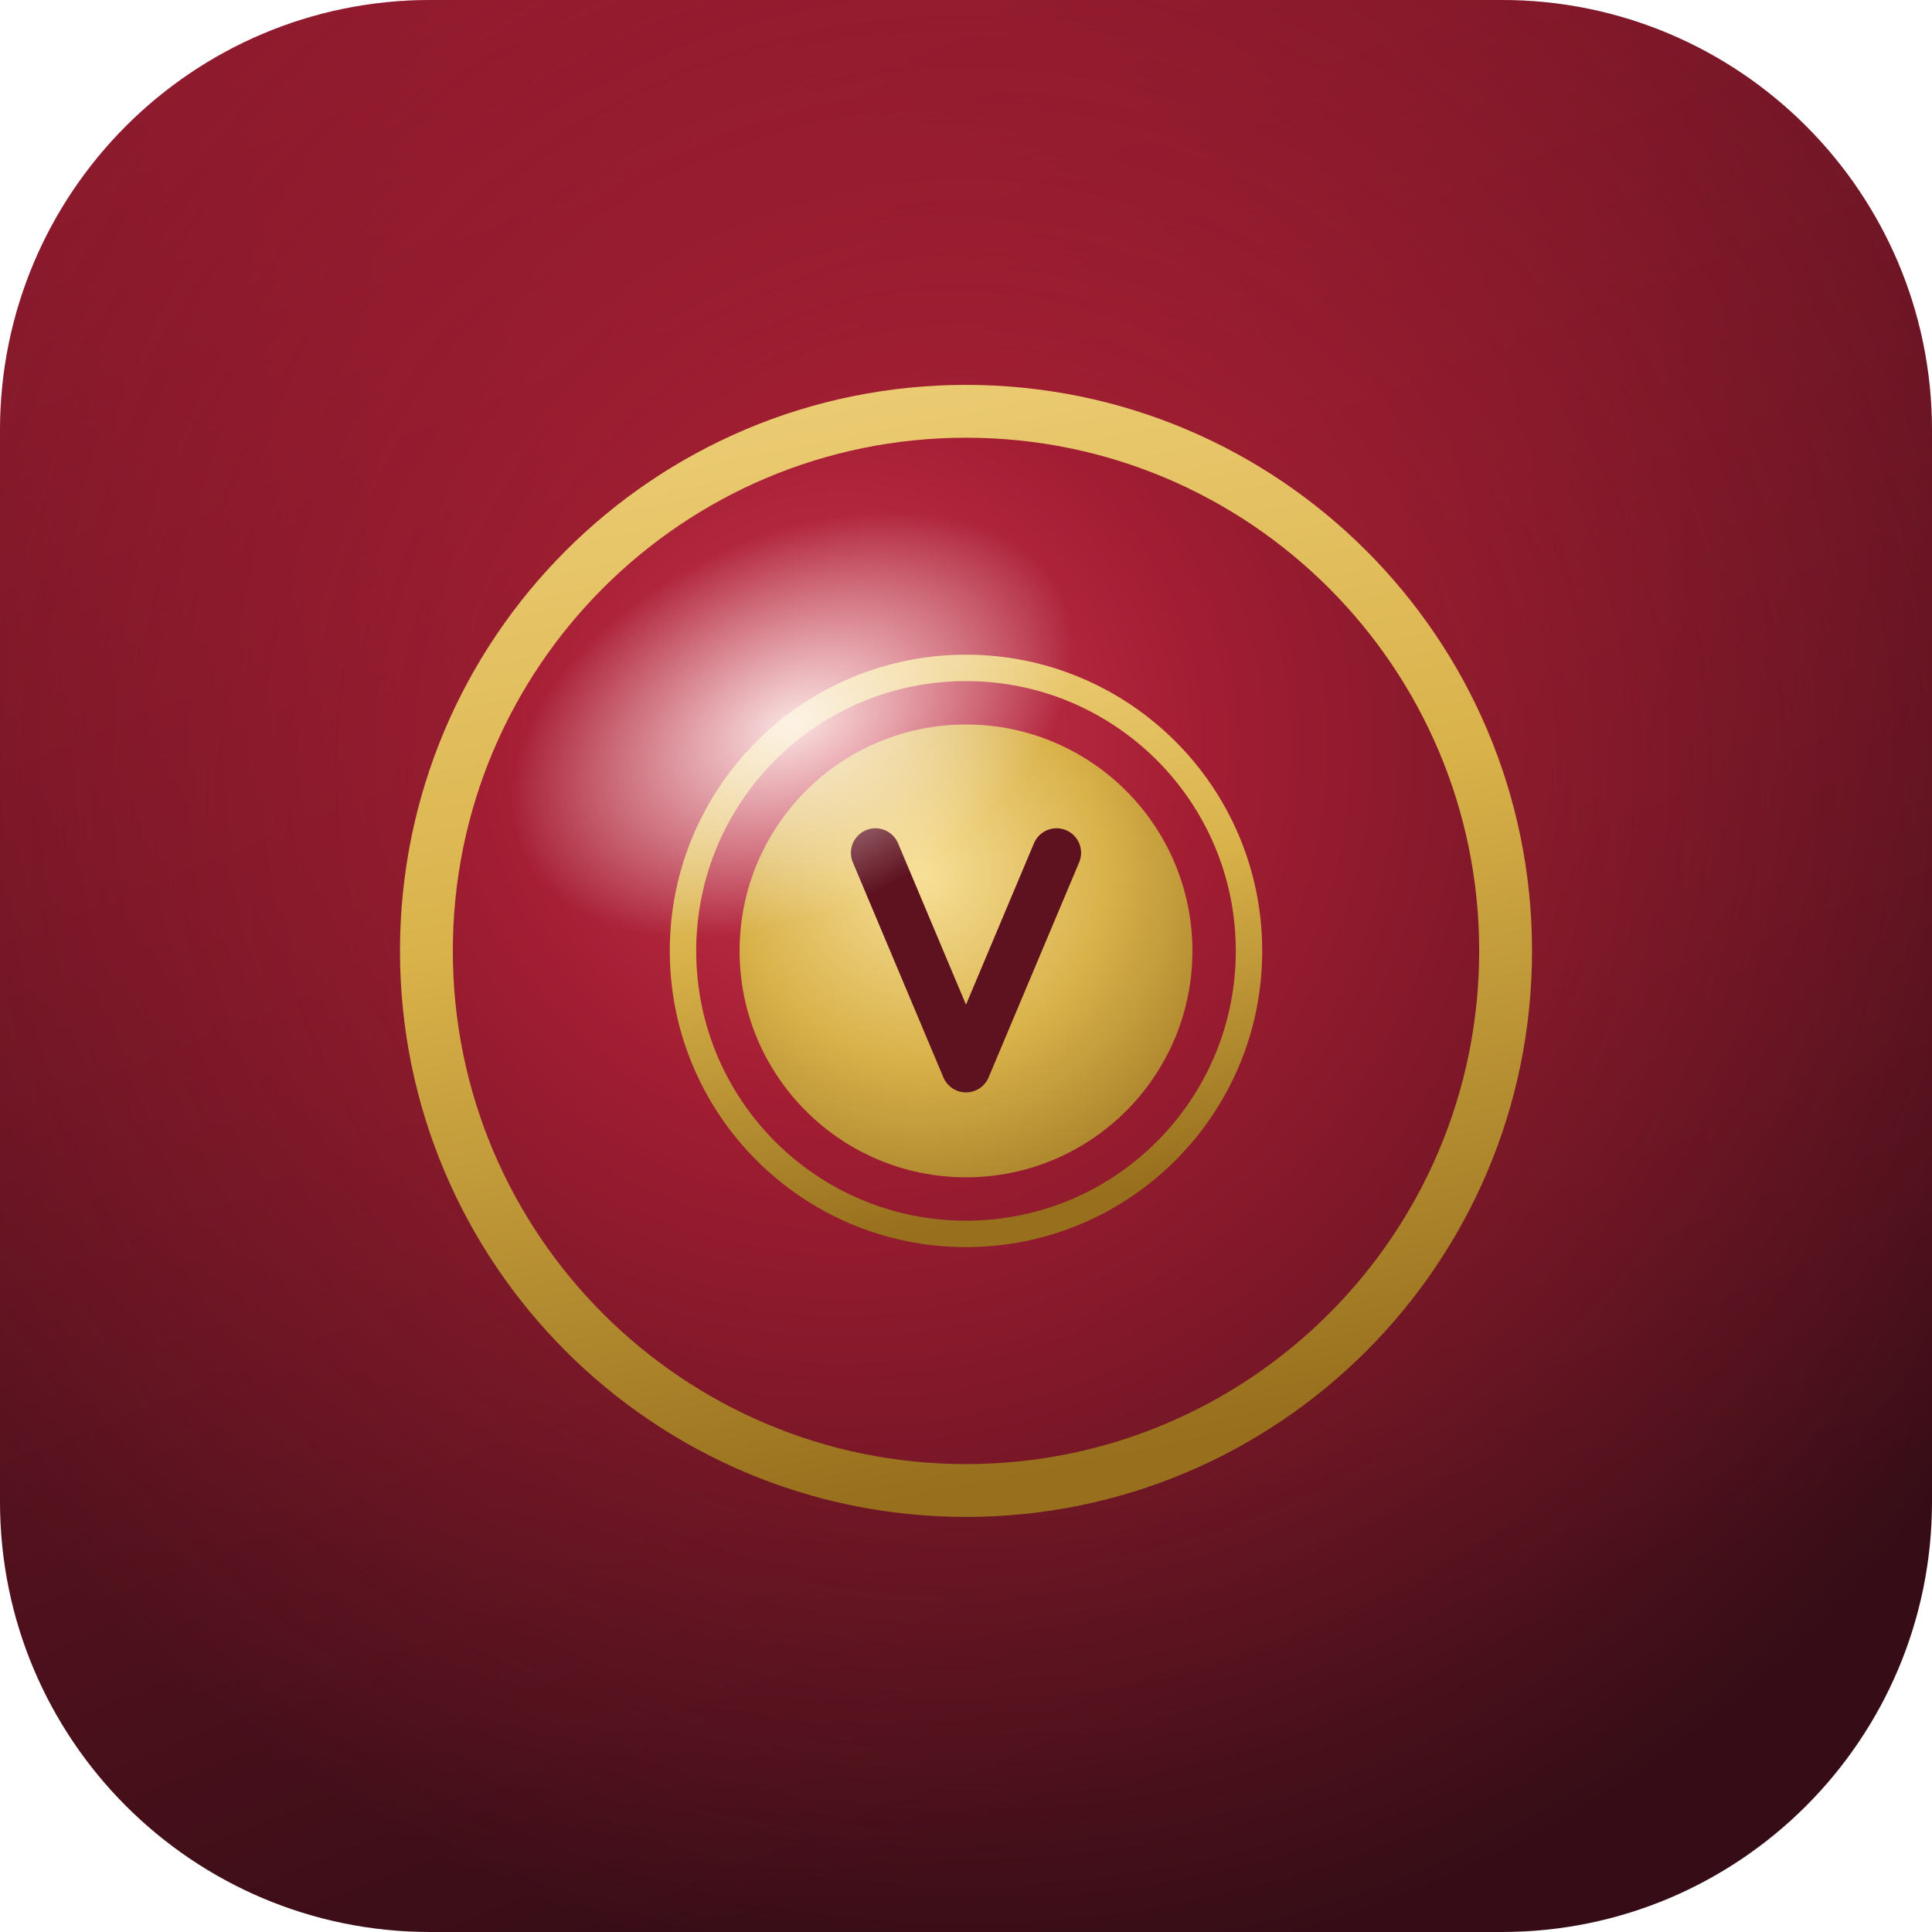
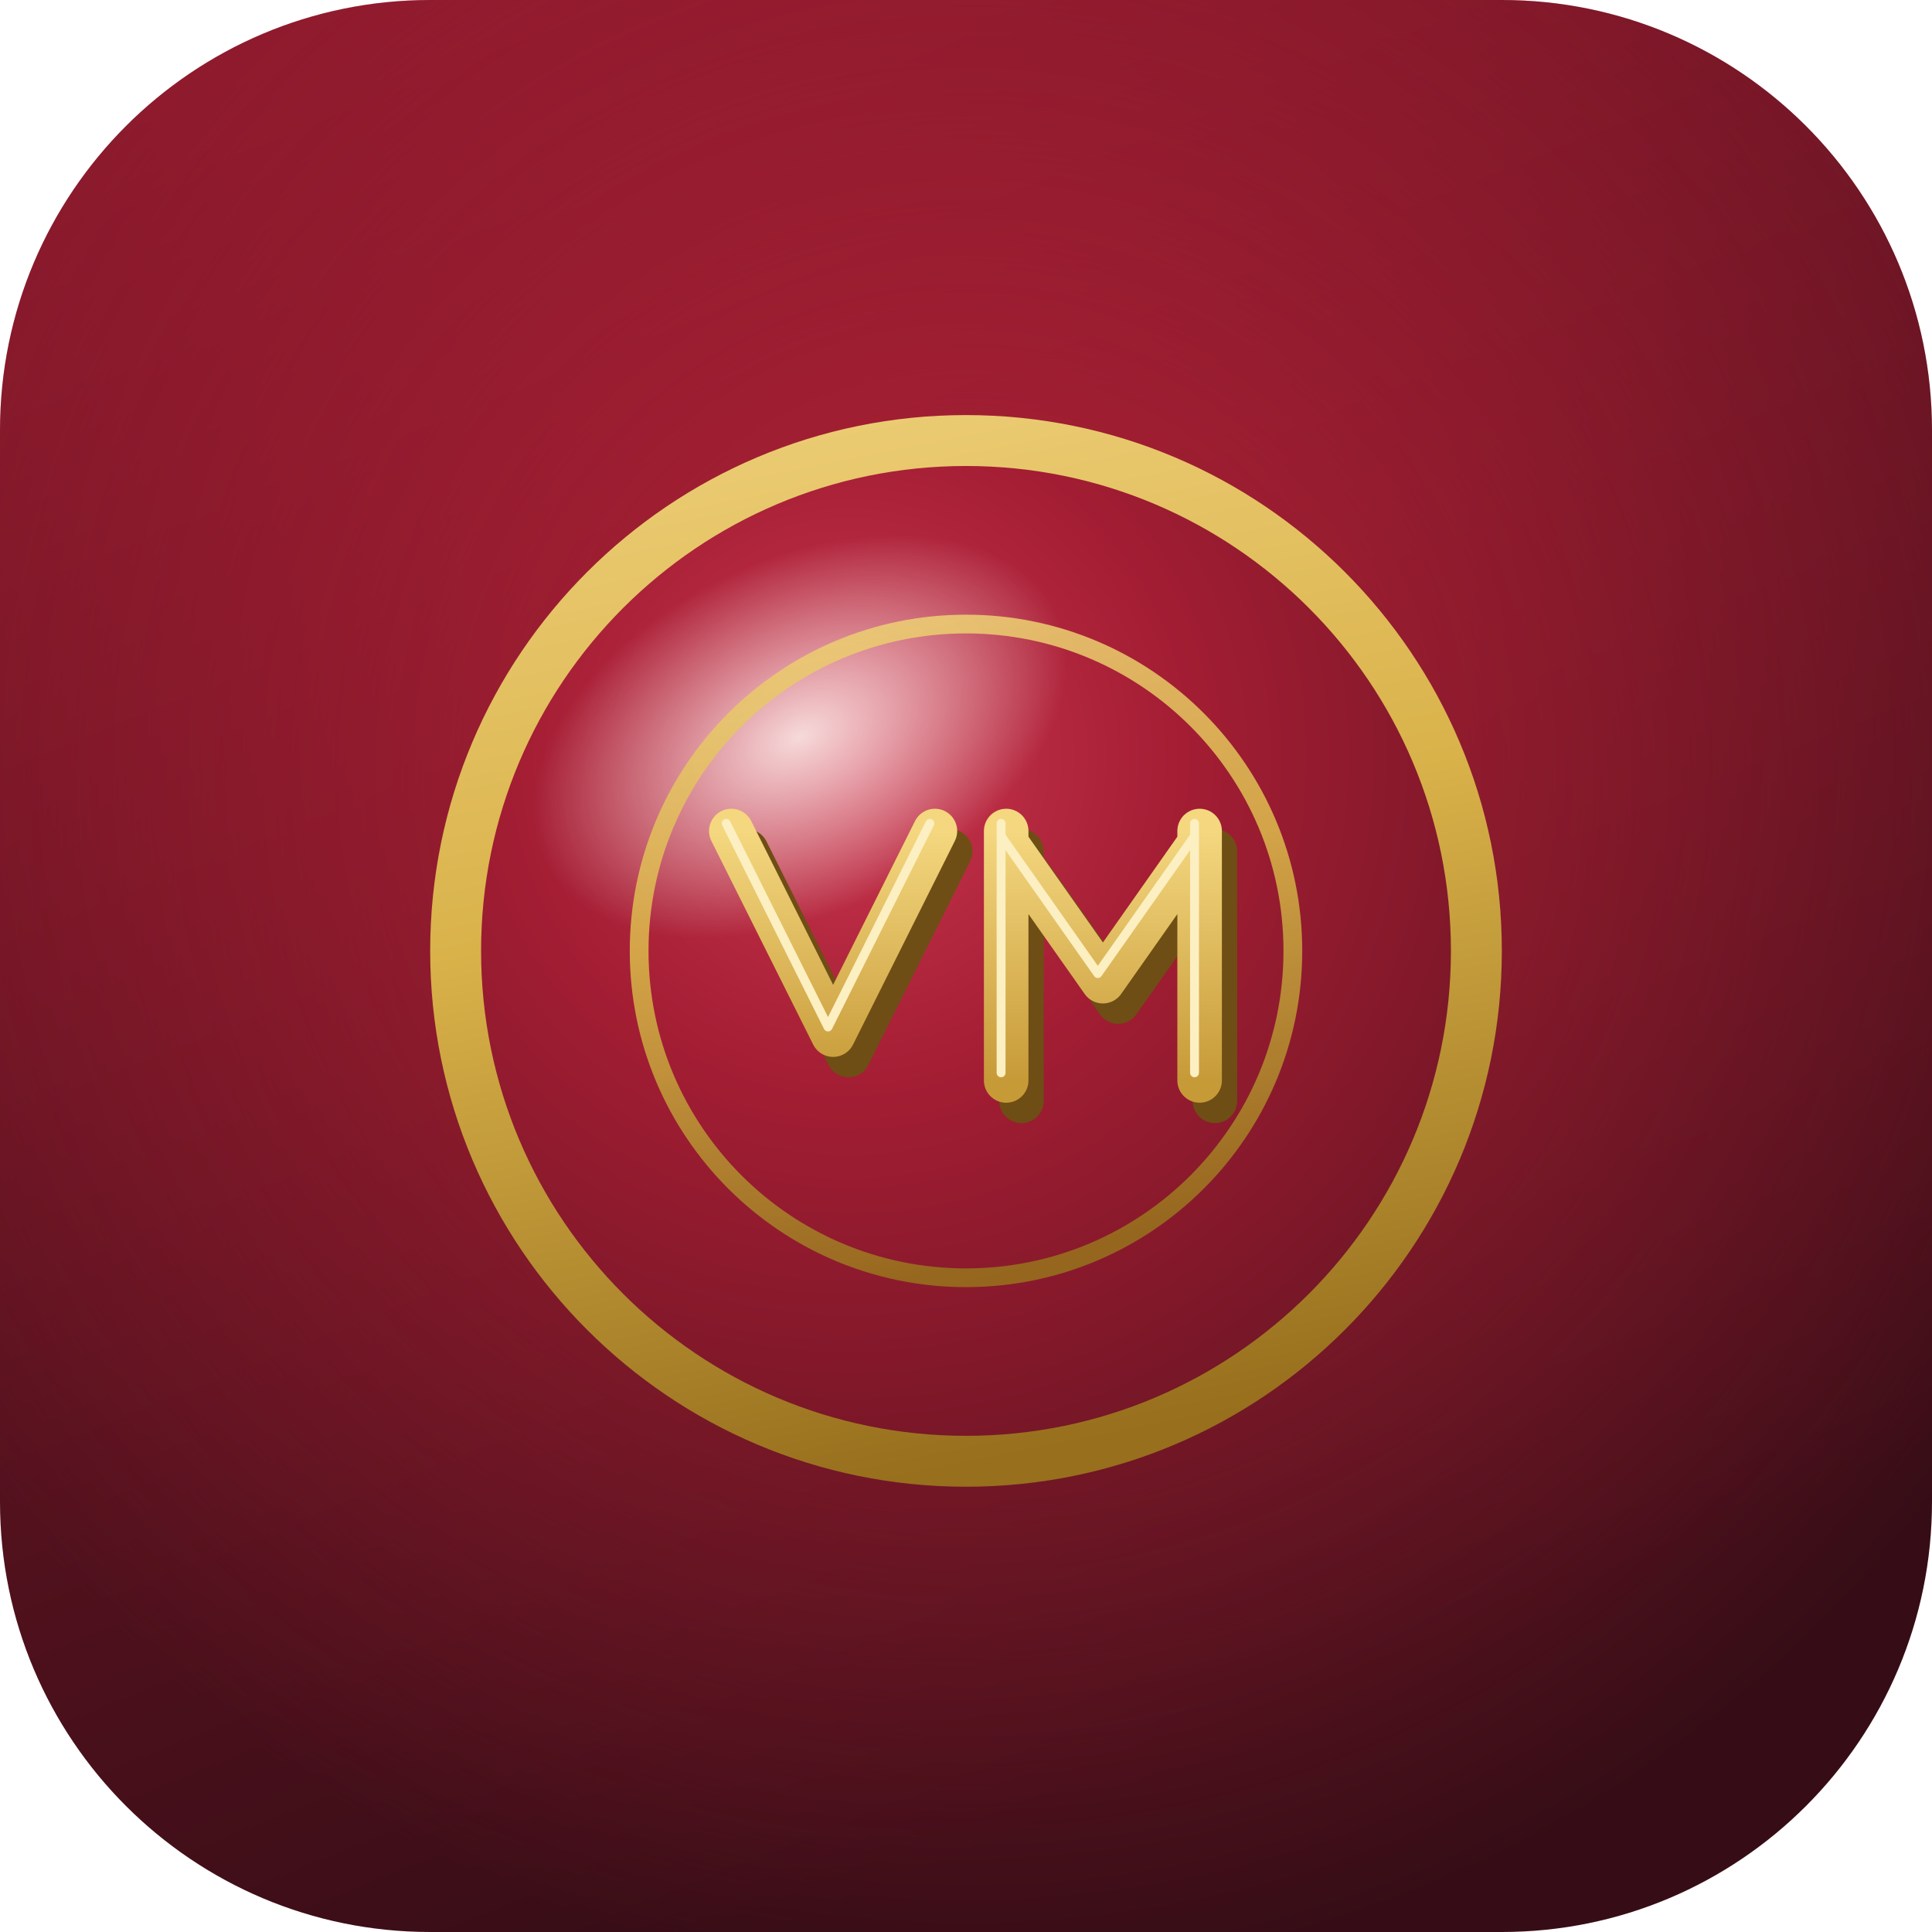
<svg xmlns="http://www.w3.org/2000/svg" viewBox="0 0 1024 1024" role="img" aria-label="Vision Menu app icon">
  <defs>
    <linearGradient id="icnTile" x1="0" y1="0" x2="0.4" y2="1">
      <stop offset="0%" stop-color="#8E1A2D" />
      <stop offset="100%" stop-color="#360D16" />
    </linearGradient>
    <radialGradient id="icnGlow" cx="50%" cy="40%" r="62%">
      <stop offset="0%" stop-color="#B92238" stop-opacity="0.95" />
      <stop offset="100%" stop-color="#B92238" stop-opacity="0" />
    </radialGradient>
    <radialGradient id="icnDome" cx="38%" cy="30%" r="82%">
      <stop offset="0%" stop-color="#CB374F" />
      <stop offset="42%" stop-color="#A31D33" />
      <stop offset="100%" stop-color="#6C1524" />
    </radialGradient>
    <linearGradient id="icnRim" x1="0.2" y1="0" x2="0.4" y2="1">
      <stop offset="0%" stop-color="#EDCE77" />
      <stop offset="45%" stop-color="#D9B24A" />
      <stop offset="100%" stop-color="#976F1D" />
    </linearGradient>
-     <radialGradient id="icnPupil" cx="40%" cy="33%" r="74%">
-       <stop offset="0%" stop-color="#F8E099" />
-       <stop offset="55%" stop-color="#D9B24A" />
-       <stop offset="100%" stop-color="#A9822B" />
-     </radialGradient>
+     <linearGradient id="icnVM" x1="0" y1="0" x2="0" y2="1">
+       <stop offset="0%" stop-color="#F4D77F" />
+       <stop offset="100%" stop-color="#C79A38" />
+     </linearGradient>
    <radialGradient id="icnSpec" cx="50%" cy="50%" r="50%">
-       <stop offset="0%" stop-color="#FFF7F3" stop-opacity="0.9" />
+       <stop offset="0%" stop-color="#FFF7F3" stop-opacity="0.85" />
      <stop offset="100%" stop-color="#FFF7F3" stop-opacity="0" />
    </radialGradient>
  </defs>
  <rect width="1024" height="1024" rx="228" fill="url(#icnTile)" />
  <rect width="1024" height="1024" rx="228" fill="url(#icnGlow)" />
-   <circle cx="512" cy="504" r="300" fill="url(#icnRim)" />
-   <circle cx="512" cy="504" r="272" fill="url(#icnDome)" />
-   <circle cx="512" cy="504" r="150" fill="none" stroke="url(#icnRim)" stroke-width="14" />
-   <circle cx="512" cy="504" r="120" fill="url(#icnPupil)" />
-   <path d="M 464 452 L 512 566 L 560 452" fill="none" stroke="#5E1220" stroke-width="26" stroke-linecap="round" stroke-linejoin="round" />
-   <ellipse cx="420" cy="384" rx="158" ry="99" fill="url(#icnSpec)" transform="rotate(-26 420 384)" />
+   <g transform="translate(512 504) scale(1.42) translate(-256 -246)">
+     <circle cx="256" cy="246" r="200" fill="url(#icnRim)" />
+     <circle cx="256" cy="246" r="181" fill="url(#icnDome)" />
+     <ellipse cx="194" cy="166" rx="106" ry="66" fill="url(#icnSpec)" transform="rotate(-26 194 166)" />
+     <circle cx="256" cy="246" r="122" fill="none" stroke="url(#icnRim)" stroke-width="7" opacity="0.9" />
+     <g fill="none" stroke-linecap="round" stroke-linejoin="round" transform="translate(157 187) scale(0.95)">
+       <path d="M12 15 L52 95 L92 15 M120 15 L120 113 M196 15 L196 113 M120 20 L158 74 L196 20" transform="translate(6 8)" stroke="#6E4E14" stroke-width="17.5" />
+       <path d="M12 15 L52 95 L92 15 M120 15 L120 113 M196 15 L196 113 M120 20 L158 74 L196 20" stroke="url(#icnVM)" stroke-width="17.5" />
+       <path d="M12 15 L52 95 L92 15 M120 15 L120 113 M196 15 L196 113 M120 20 L158 74 L196 20" transform="translate(-2 -3)" stroke="#FCEFC2" stroke-width="3.5" />
+     </g>
+   </g>
</svg>
